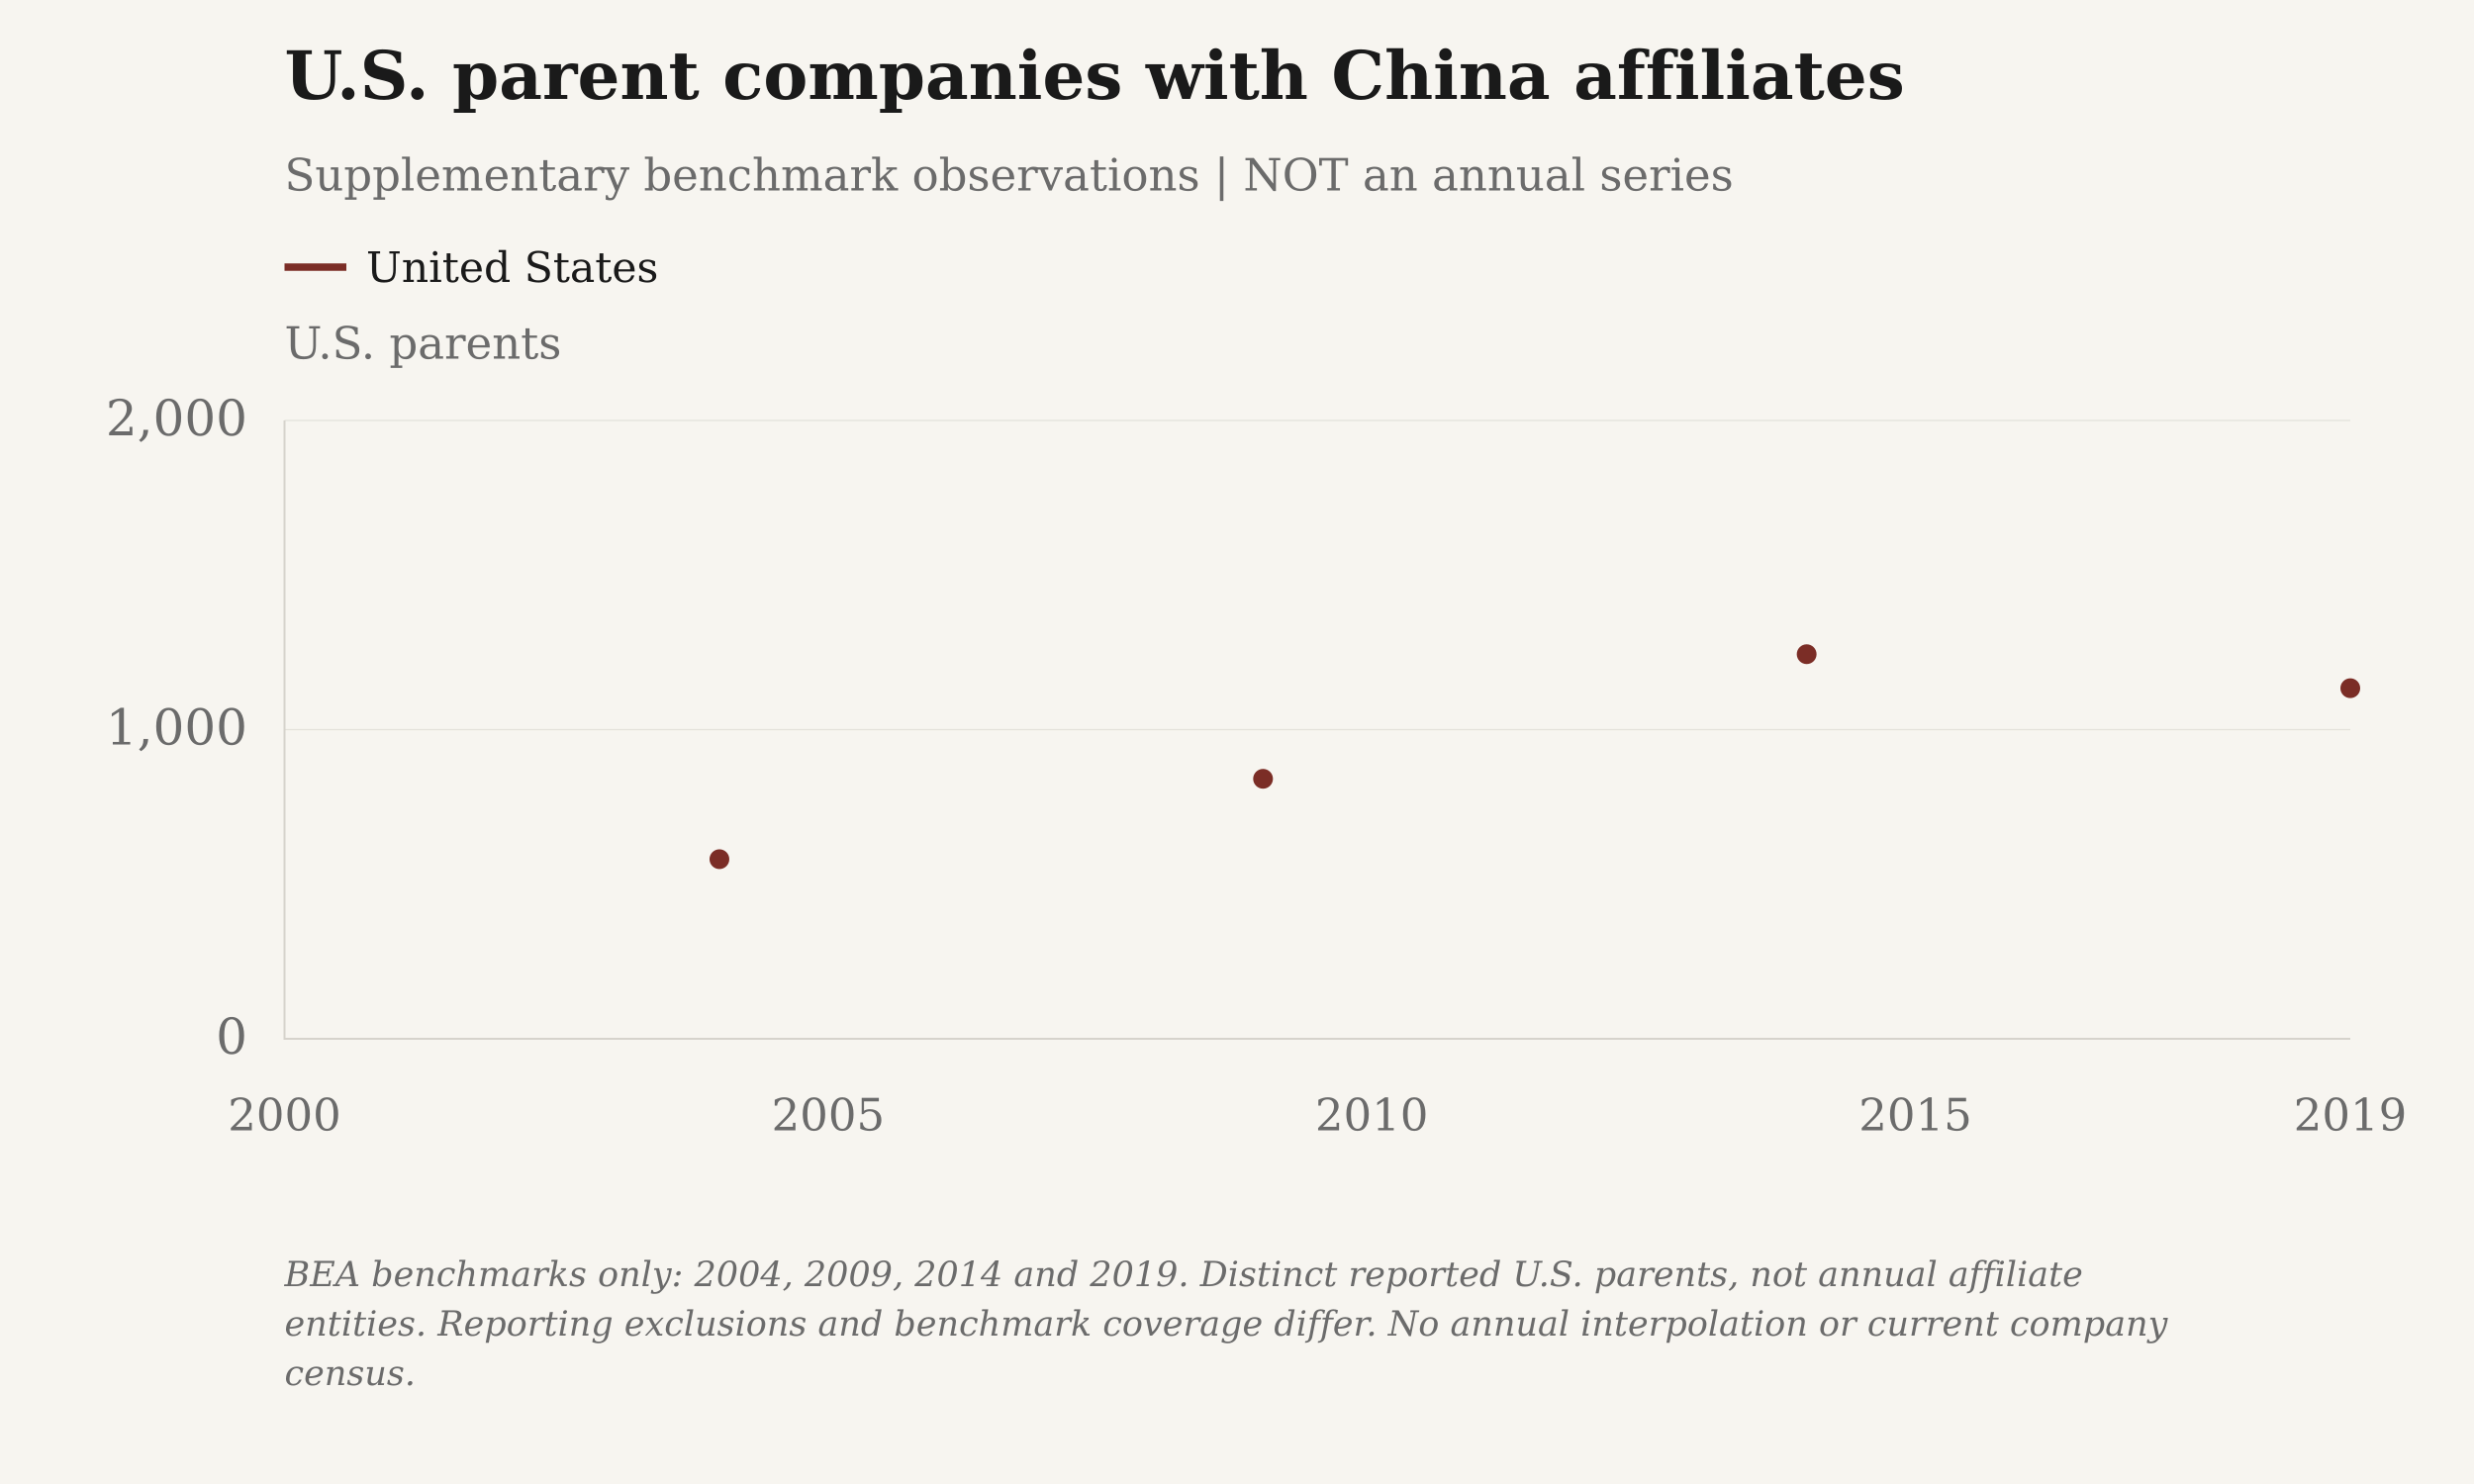
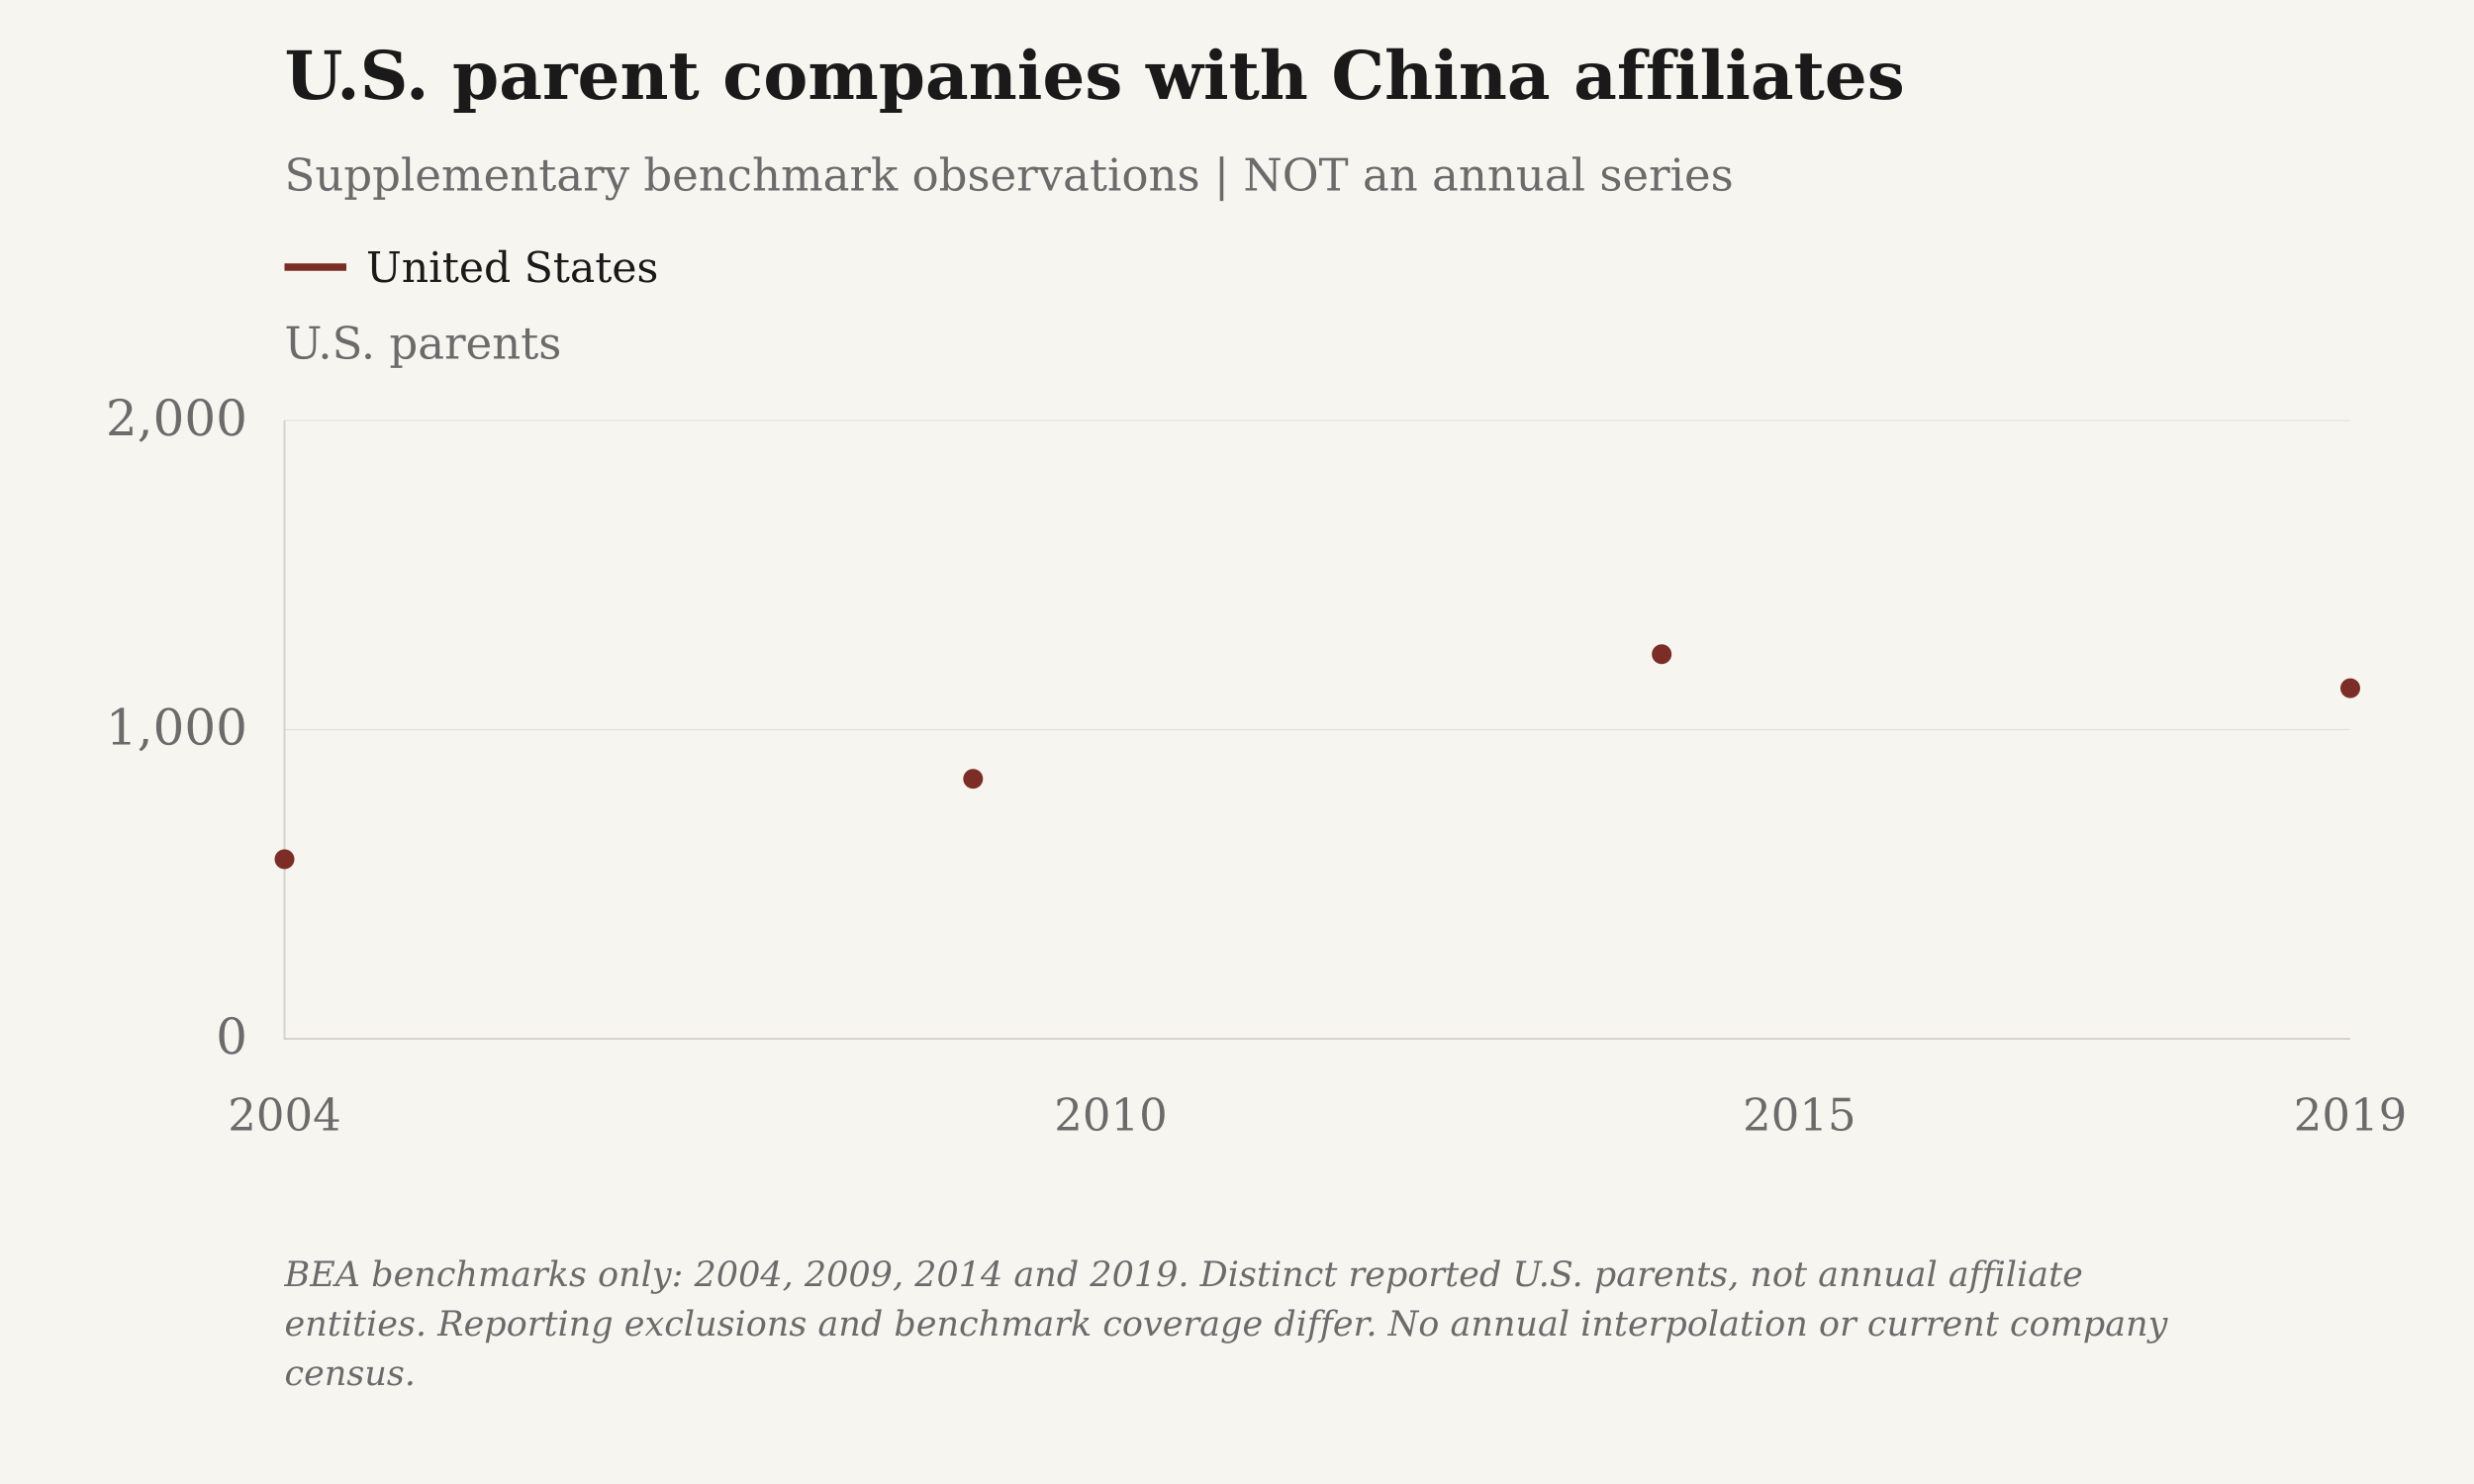
<svg xmlns="http://www.w3.org/2000/svg" viewBox="0 0 1000 600" role="img" aria-label="U.S. parent companies with China affiliates">
  <rect class="chart-background" width="1000" height="600" fill="#F7F5F0" />
  <g font-family="DejaVu Serif, Georgia, 'Times New Roman', serif" font-size="20" fill="#6B6B6B">
    <text x="115" y="40" font-size="27" font-weight="bold" fill="#1A1A1A">U.S. parent companies with China affiliates</text>
    <text x="115" y="77" font-size="18">Supplementary benchmark observations | NOT an annual series</text>
    <text class="axis-unit" x="115" y="145" font-size="18">U.S. parents</text>
    <path d="M115 108h25" stroke="#7B2D26" stroke-width="3" />
    <text class="legend-label" x="148" y="114" font-size="17" fill="#1A1A1A">United States</text>
    <path d="M115 420.00H950" stroke="#D6D3CC" stroke-opacity=".6" stroke-width=".5" />
    <text x="100" y="426.00" text-anchor="end">0</text>
    <path d="M115 295.00H950" stroke="#D6D3CC" stroke-opacity=".6" stroke-width=".5" />
    <text x="100" y="301.00" text-anchor="end">1,000</text>
    <path d="M115 170.00H950" stroke="#D6D3CC" stroke-opacity=".6" stroke-width=".5" />
    <text x="100" y="176.00" text-anchor="end">2,000</text>
    <path d="M115 170V420H950" stroke="#D6D3CC" stroke-width=".8" fill="none" />
-     <text class="year-tick" x="115.00" y="457" text-anchor="middle" font-size="18">2000</text>
-     <text class="year-tick" x="334.74" y="457" text-anchor="middle" font-size="18">2005</text>
-     <text class="year-tick" x="554.47" y="457" text-anchor="middle" font-size="18">2010</text>
-     <text class="year-tick" x="774.21" y="457" text-anchor="middle" font-size="18">2015</text>
+     <text class="year-tick" x="115.00" y="457" text-anchor="middle" font-size="18">2004</text>
+     <text class="year-tick" x="449.00" y="457" text-anchor="middle" font-size="18">2010</text>
+     <text class="year-tick" x="727.33" y="457" text-anchor="middle" font-size="18">2015</text>
    <text class="year-tick" x="950.00" y="457" text-anchor="middle" font-size="18">2019</text>
-     <path class="data-line" data-series-id="bea_parents:china" d="M290.79,347.38 M510.53,314.88 M730.26,264.50 M950.00,278.25" stroke="#7B2D26" stroke-width="3" fill="none" />
-     <circle class="business-point" data-series-id="bea_parents:china" data-year="2004" data-value="581" cx="290.79" cy="347.38" r="4" fill="#7B2D26" />
-     <circle class="business-point" data-series-id="bea_parents:china" data-year="2009" data-value="841" cx="510.53" cy="314.88" r="4" fill="#7B2D26" />
-     <circle class="business-point" data-series-id="bea_parents:china" data-year="2014" data-value="1244" cx="730.26" cy="264.50" r="4" fill="#7B2D26" />
+     <path class="data-line" data-series-id="bea_parents:china" d="M115.00,347.38 M393.33,314.88 M671.67,264.50 M950.00,278.25" stroke="#7B2D26" stroke-width="3" fill="none" />
+     <circle class="business-point" data-series-id="bea_parents:china" data-year="2004" data-value="581" cx="115.00" cy="347.38" r="4" fill="#7B2D26" />
+     <circle class="business-point" data-series-id="bea_parents:china" data-year="2009" data-value="841" cx="393.33" cy="314.88" r="4" fill="#7B2D26" />
+     <circle class="business-point" data-series-id="bea_parents:china" data-year="2014" data-value="1244" cx="671.67" cy="264.50" r="4" fill="#7B2D26" />
    <circle class="business-point" data-series-id="bea_parents:china" data-year="2019" data-value="1134" cx="950.00" cy="278.25" r="4" fill="#7B2D26" />
    <text class="figure-source" x="115" y="520" font-size="14" font-style="italic">BEA benchmarks only: 2004, 2009, 2014 and 2019. Distinct reported U.S. parents, not annual affiliate</text>
    <text class="figure-source" x="115" y="540" font-size="14" font-style="italic">entities. Reporting exclusions and benchmark coverage differ. No annual interpolation or current company</text>
    <text class="figure-source" x="115" y="560" font-size="14" font-style="italic">census.</text>
  </g>
</svg>
